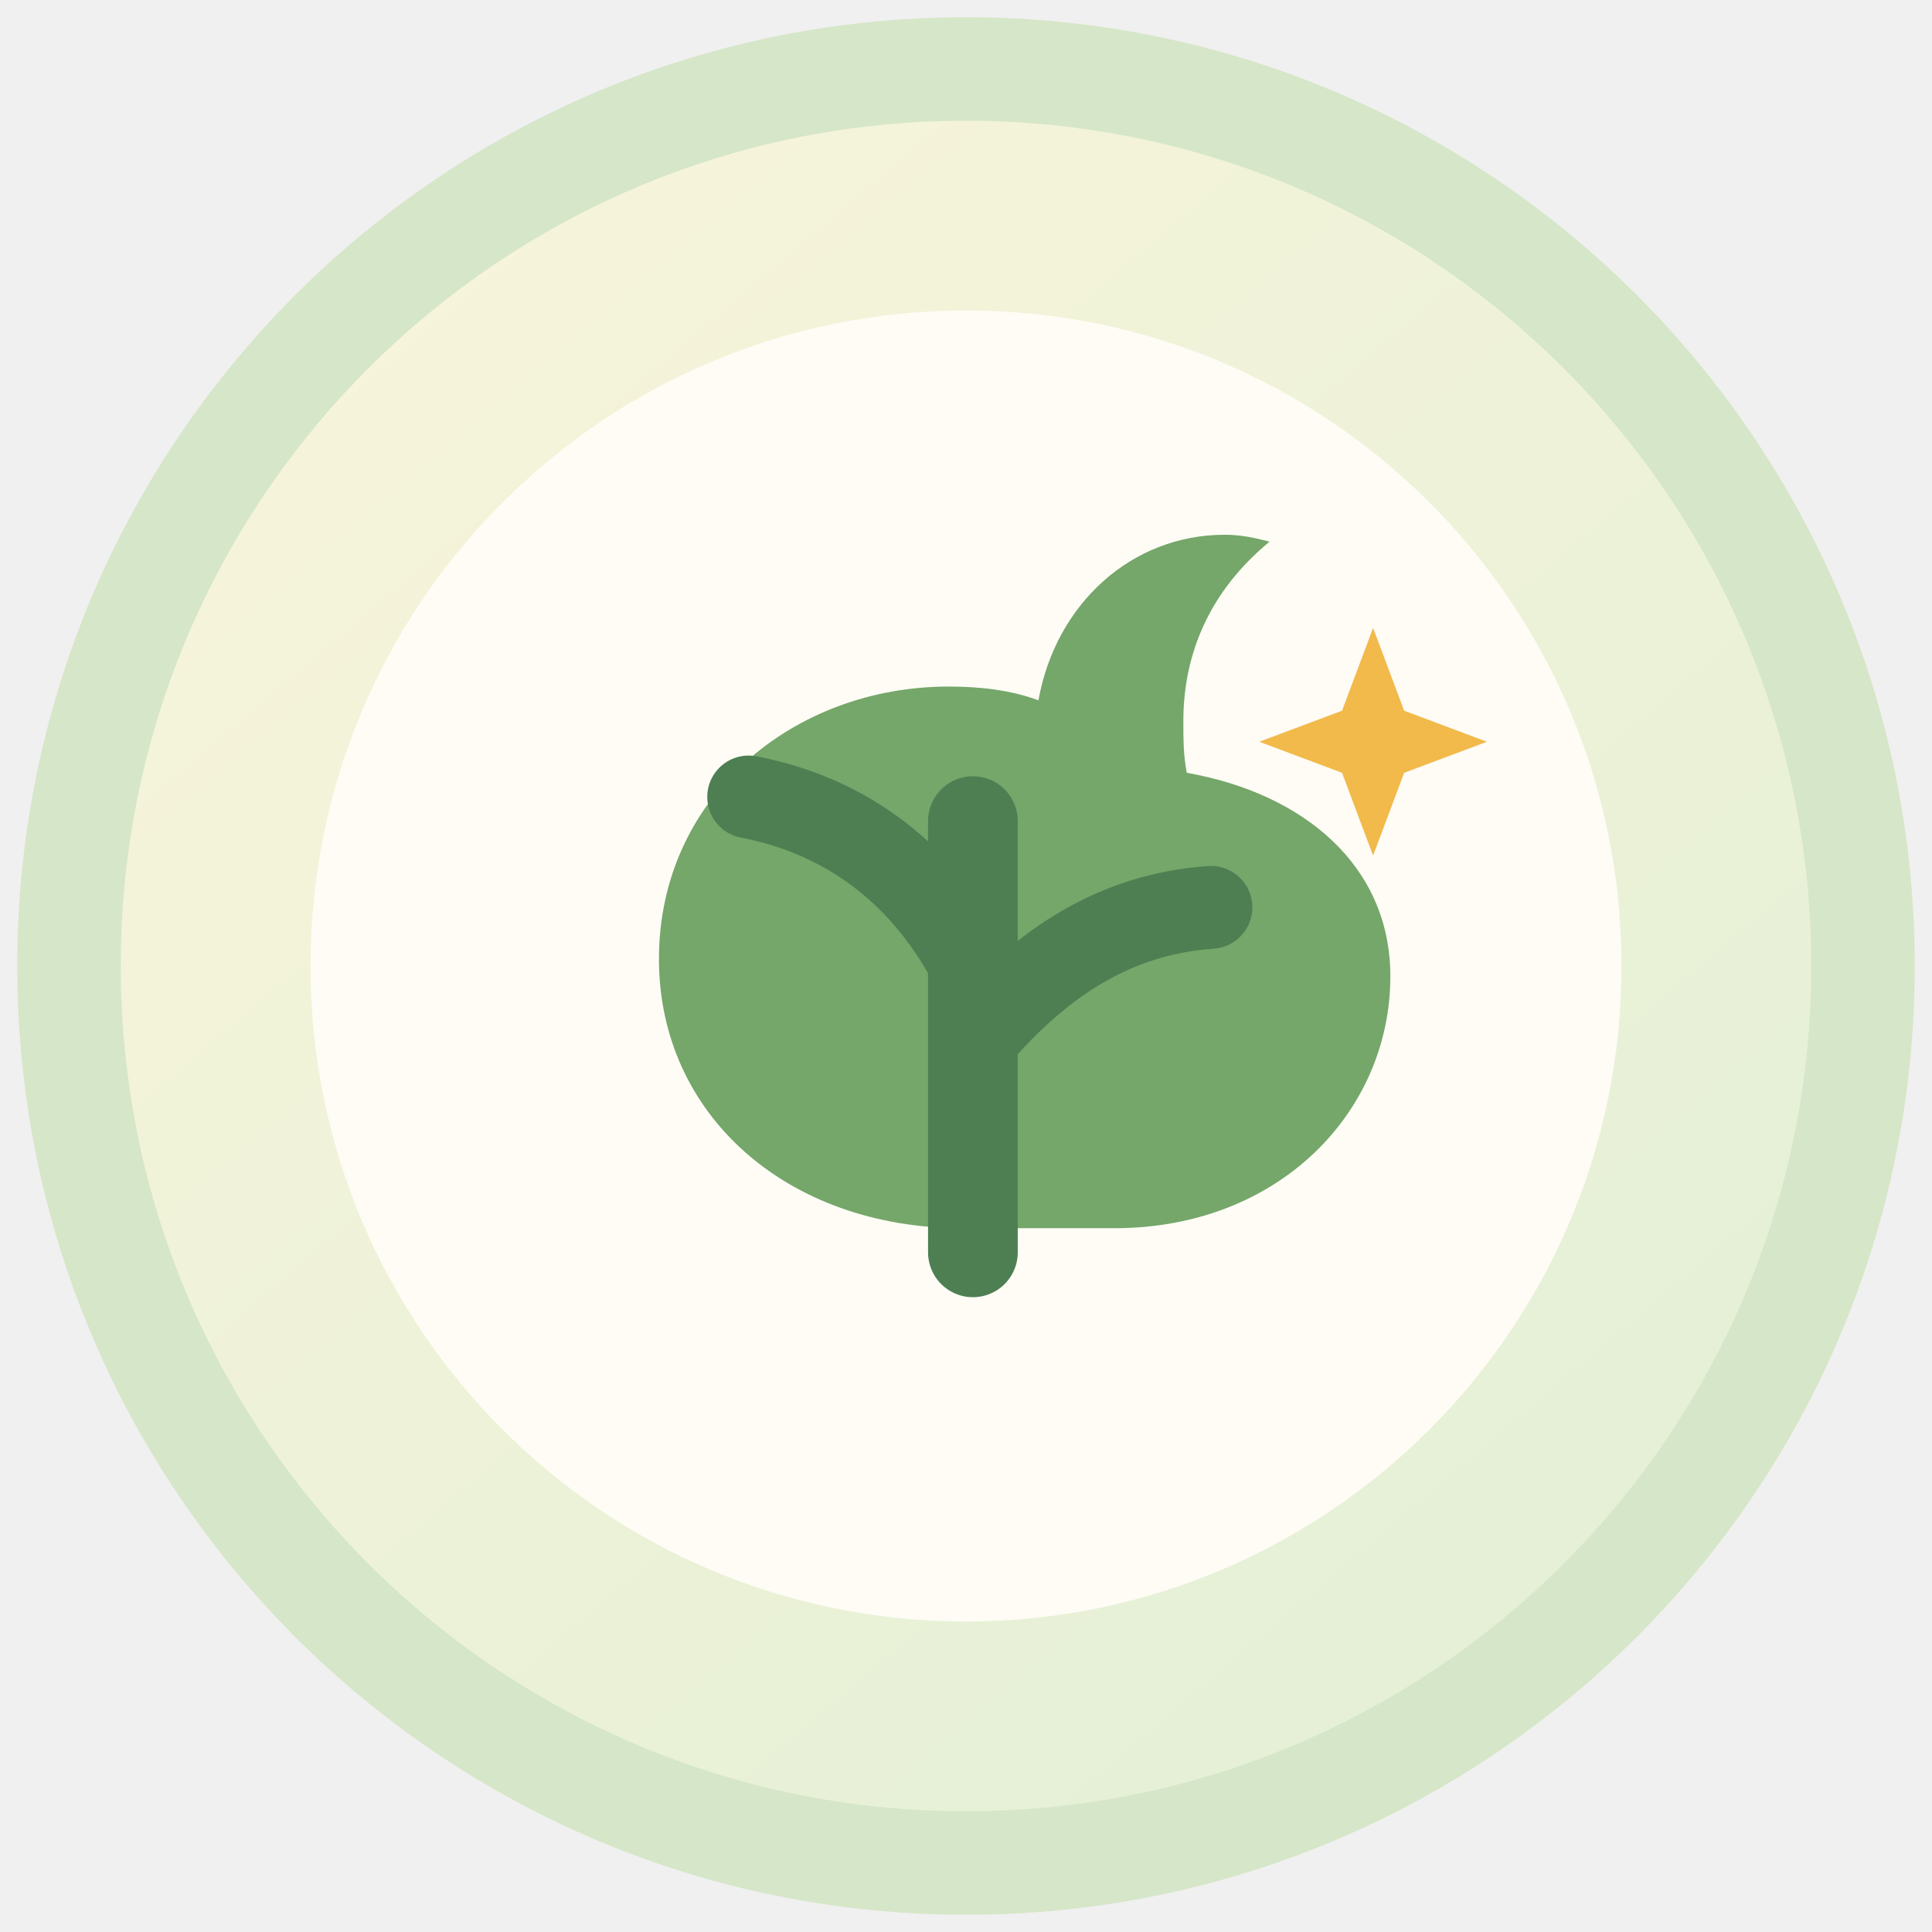
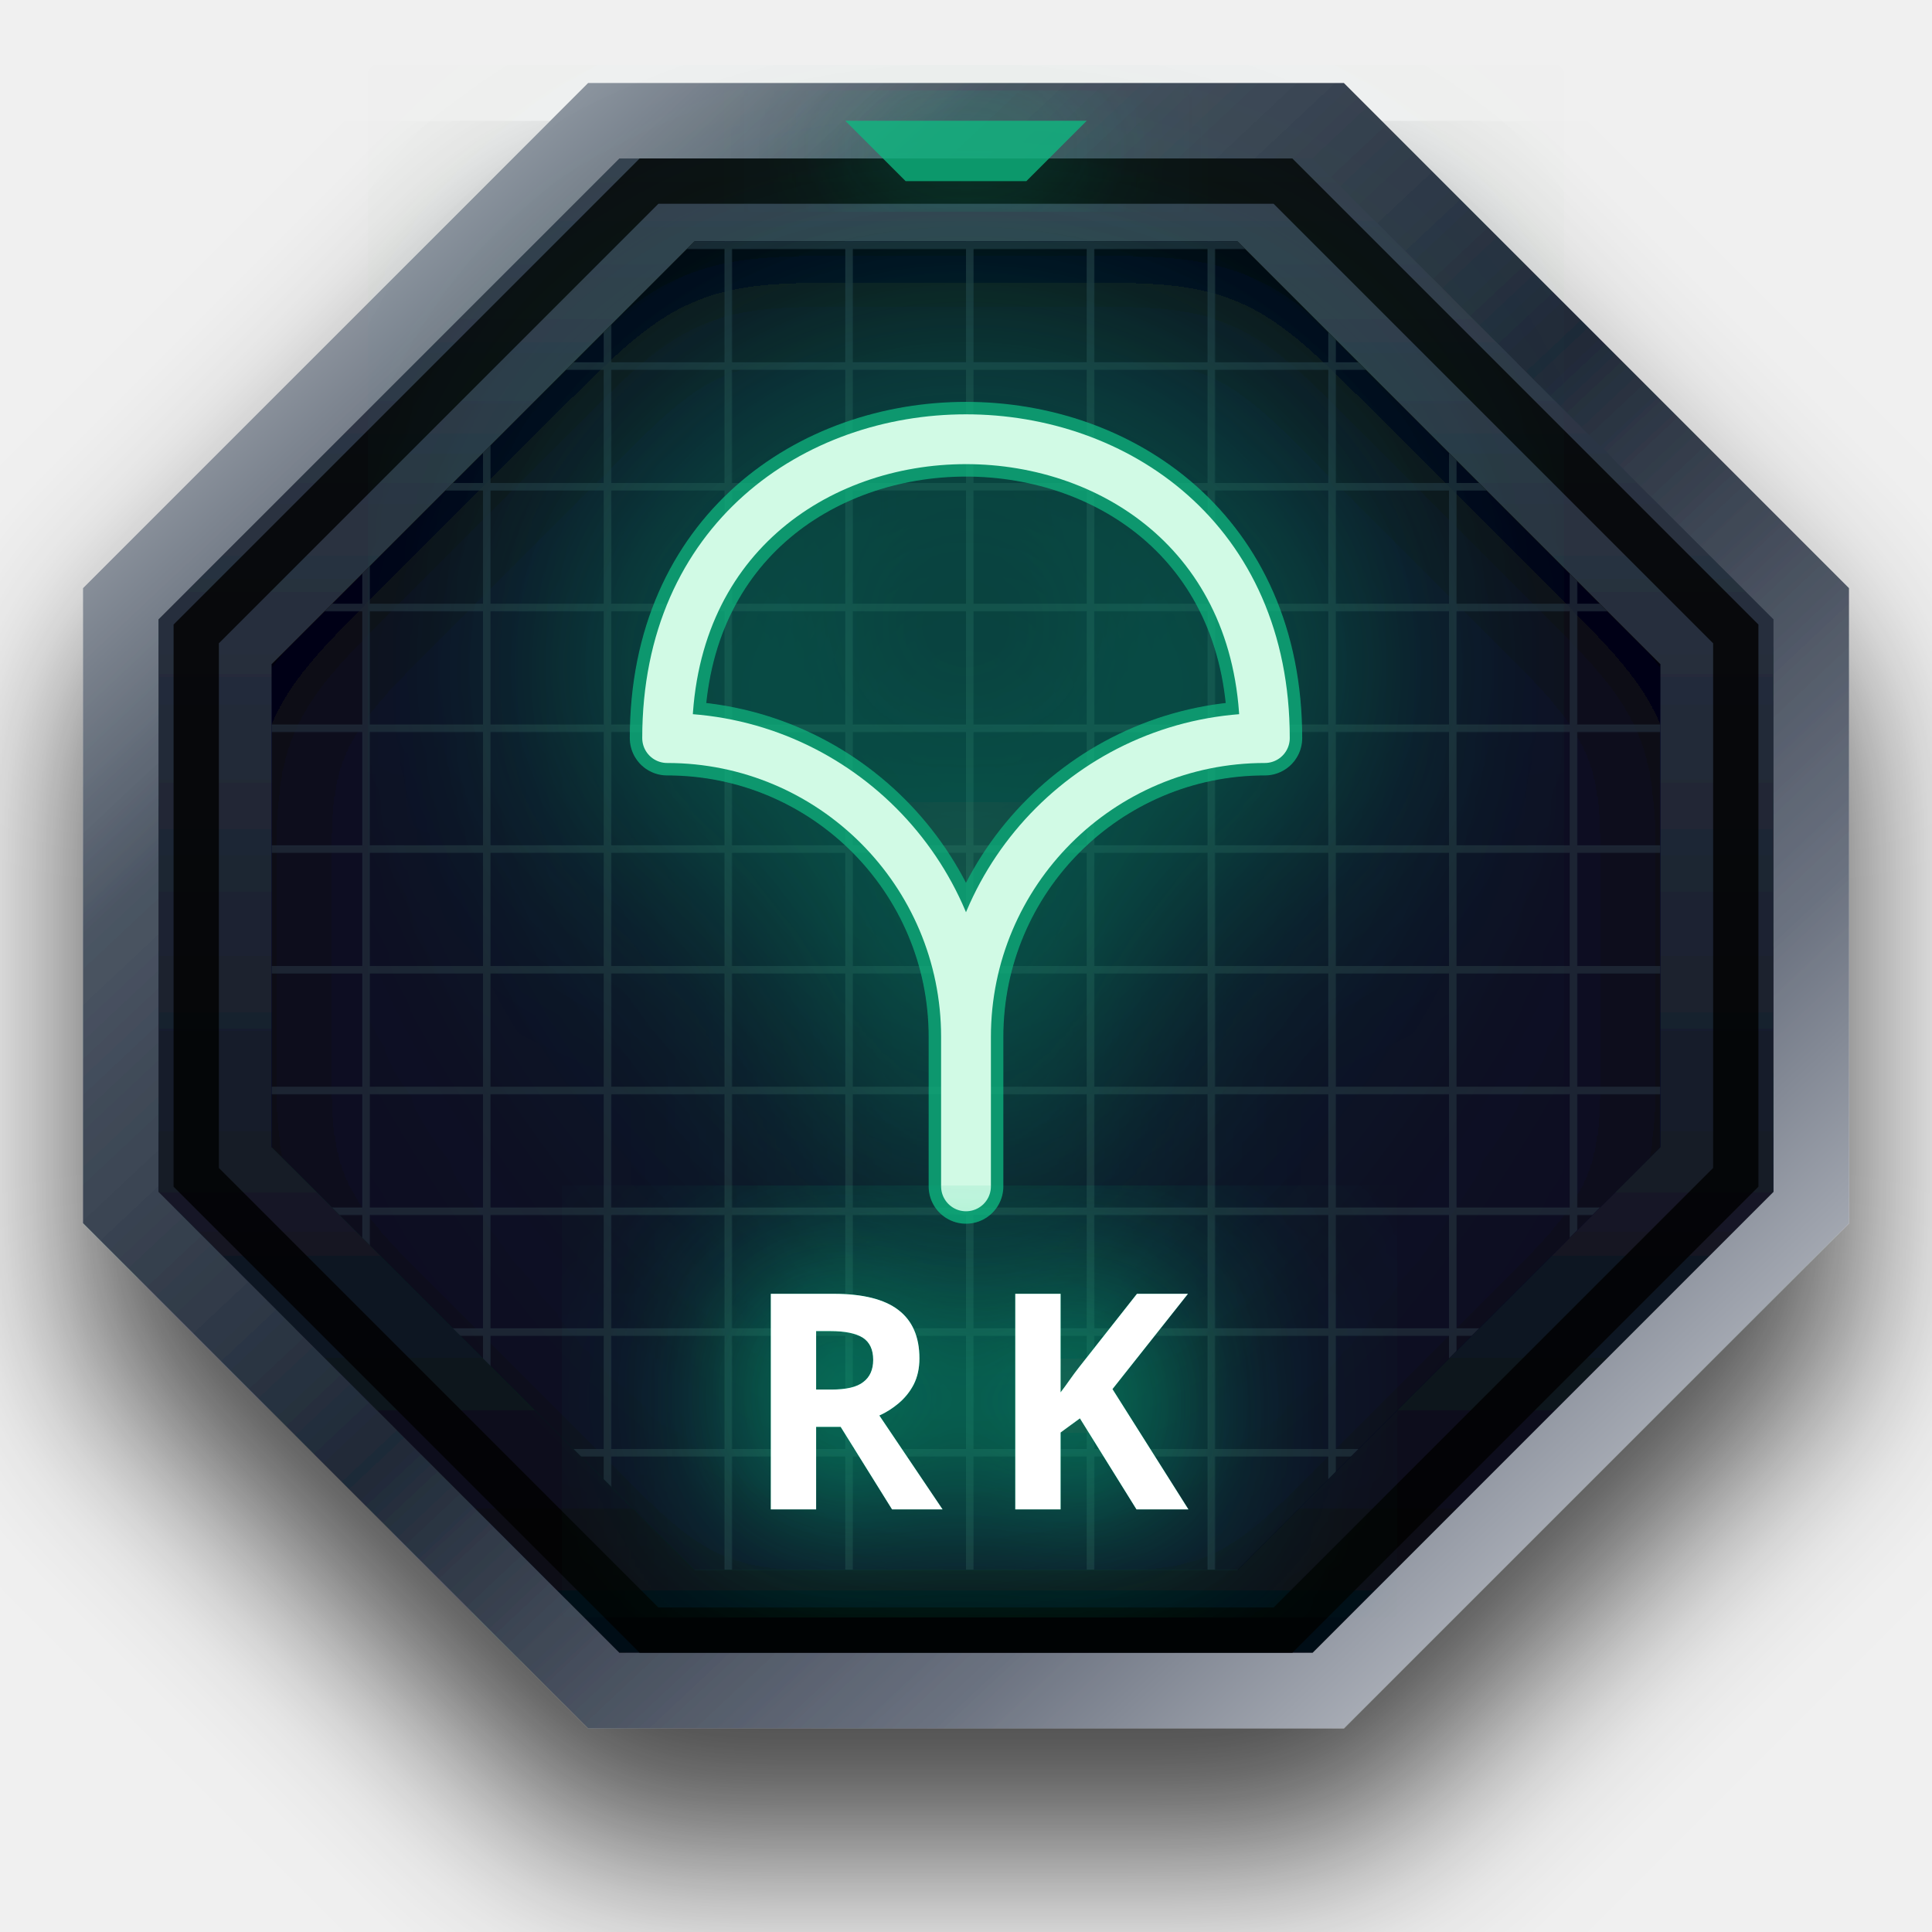
- <svg xmlns="http://www.w3.org/2000/svg" width="28" height="28" viewBox="0 0 28 28" fill="none">
-   <circle cx="14" cy="14" r="13" fill="url(#rookie-bg)" stroke="#D6E6C8" stroke-width="1.5" />
-   <circle cx="14" cy="14" r="9.5" fill="#FFFDF6" fill-opacity="0.94" />
-   <path d="M13.95 17.8C11.4 17.8 9.55 16.15 9.55 13.9C9.55 11.55 11.5 9.95 13.75 9.95C14.2 9.95 14.65 10 15.05 10.15C15.3 8.75 16.4 7.75 17.75 7.75C18 7.75 18.2 7.8 18.4 7.85C17.55 8.55 17.15 9.45 17.15 10.45C17.15 10.7 17.15 10.95 17.2 11.2C18.9 11.5 20.15 12.55 20.15 14.15C20.15 16.1 18.55 17.8 16.15 17.8H13.95Z" fill="#75A66A" />
-   <path d="M14.1 18.15V11.9" stroke="#4E7F53" stroke-width="1.3" stroke-linecap="round" />
-   <path d="M14.05 13.95C13.3 12.55 12.15 11.8 10.85 11.55" stroke="#4E7F53" stroke-width="1.2" stroke-linecap="round" />
-   <path d="M14.15 15.05C15.1 13.95 16.15 13.25 17.55 13.15" stroke="#4E7F53" stroke-width="1.2" stroke-linecap="round" />
-   <path d="M19.9 9.1L20.35 10.3L21.55 10.75L20.35 11.2L19.9 12.4L19.45 11.2L18.25 10.75L19.45 10.3L19.9 9.1Z" fill="#F2B94B" />
+ <svg xmlns="http://www.w3.org/2000/svg" width="100%" height="100%" viewBox="0 0 64 64" fill="none">
  <defs>
-     <linearGradient id="rookie-bg" x1="6" y1="4" x2="23" y2="24" gradientUnits="userSpaceOnUse">
-       <stop stop-color="#F6F4DA" />
-       <stop offset="1" stop-color="#E4F0D6" />
+     <filter id="drop-shadow" x="-20%" y="-20%" width="140%" height="140%">
+       <feDropShadow dx="0" dy="4" stdDeviation="3" flood-color="#000000" flood-opacity="0.7" />
+     </filter>
+     <filter id="neon-glow" x="-50%" y="-50%" width="200%" height="200%">
+       <feGaussianBlur stdDeviation="2.5" result="blur1" />
+       <feGaussianBlur stdDeviation="5" result="blur2" />
+       <feMerge>
+         <feMergeNode in="blur2" />
+         <feMergeNode in="blur1" />
+         <feMergeNode in="SourceGraphic" />
+       </feMerge>
+     </filter>
+     <linearGradient id="titanium-border" x1="0%" y1="0%" x2="100%" y2="100%">
+       <stop offset="0%" stop-color="#D1D5DB" />
+       <stop offset="25%" stop-color="#4B5563" />
+       <stop offset="50%" stop-color="#1F2937" />
+       <stop offset="75%" stop-color="#6B7280" />
+       <stop offset="100%" stop-color="#E5E7EB" />
    </linearGradient>
+     <linearGradient id="base-bg" x1="0%" y1="0%" x2="0%" y2="100%">
+       <stop offset="0%" stop-color="#374151" />
+       <stop offset="100%" stop-color="#030712" />
+     </linearGradient>
+     <pattern id="tech-grid" width="4" height="4" patternUnits="userSpaceOnUse">
+       <path d="M4 0 L0 0 L0 4" fill="none" stroke="#1F2937" stroke-width="0.5" />
+     </pattern>
+     <filter id="inner-shadow">
+       <feOffset dx="0" dy="2" />
+       <feGaussianBlur stdDeviation="2" result="offset-blur" />
+       <feComposite operator="out" in="SourceGraphic" in2="offset-blur" result="inverse" />
+       <feFlood flood-color="black" flood-opacity="0.8" result="color" />
+       <feComposite operator="in" in="color" in2="inverse" result="shadow" />
+       <feComposite operator="over" in="shadow" in2="SourceGraphic" />
+     </filter>
  </defs>
+   <polygon points="20,4 44,4 60,20 60,40 44,56 20,56 4,40 4,20" fill="url(#base-bg)" stroke="url(#titanium-border)" stroke-width="2.5" filter="url(#drop-shadow)" />
+   <polygon points="21.5,6 42.5,6 57.5,21 57.5,39 42.5,54 21.5,54 6.5,39 6.5,21" fill="none" stroke="#000000" stroke-width="1.5" opacity="0.8" />
+   <polygon points="23,8 41,8 55,22 55,38 41,52 23,52 9,38 9,22" fill="#0B1120" filter="url(#inner-shadow)" />
+   <polygon points="23,8 41,8 55,22 55,38 41,52 23,52 9,38 9,22" fill="url(#tech-grid)" opacity="0.8" />
+   <g transform="translate(12.2, 3) scale(1.65)" filter="url(#neon-glow)" opacity="0.8">
+     <path d="M12 22v-3 M12 19a6 6 0 00-6-6c0-4 3-6 6-6s6 2 6 6a6 6 0 00-6 6z" fill="none" stroke="#10B981" stroke-width="1.5" stroke-linecap="round" stroke-linejoin="round" />
+   </g>
+   <g transform="translate(12.2, 3) scale(1.65)">
+     <path d="M12 22v-3 M12 19a6 6 0 00-6-6c0-4 3-6 6-6s6 2 6 6a6 6 0 00-6 6z" fill="none" stroke="#D1FAE5" stroke-width="1" stroke-linecap="round" stroke-linejoin="round" />
+   </g>
+   <g>
+     <text x="32" y="50" font-family="Impact, Arial Black, sans-serif" font-size="10" font-weight="900" fill="#10B981" text-anchor="middle" letter-spacing="1.5" filter="url(#neon-glow)">RK</text>
+     <text x="32" y="50" font-family="Impact, Arial Black, sans-serif" font-size="10" font-weight="900" fill="#FFFFFF" text-anchor="middle" letter-spacing="1.5">RK</text>
+   </g>
+   <polygon points="28,4 36,4 34,6 30,6" fill="#10B981" filter="url(#neon-glow)" opacity="0.8" />
</svg>
